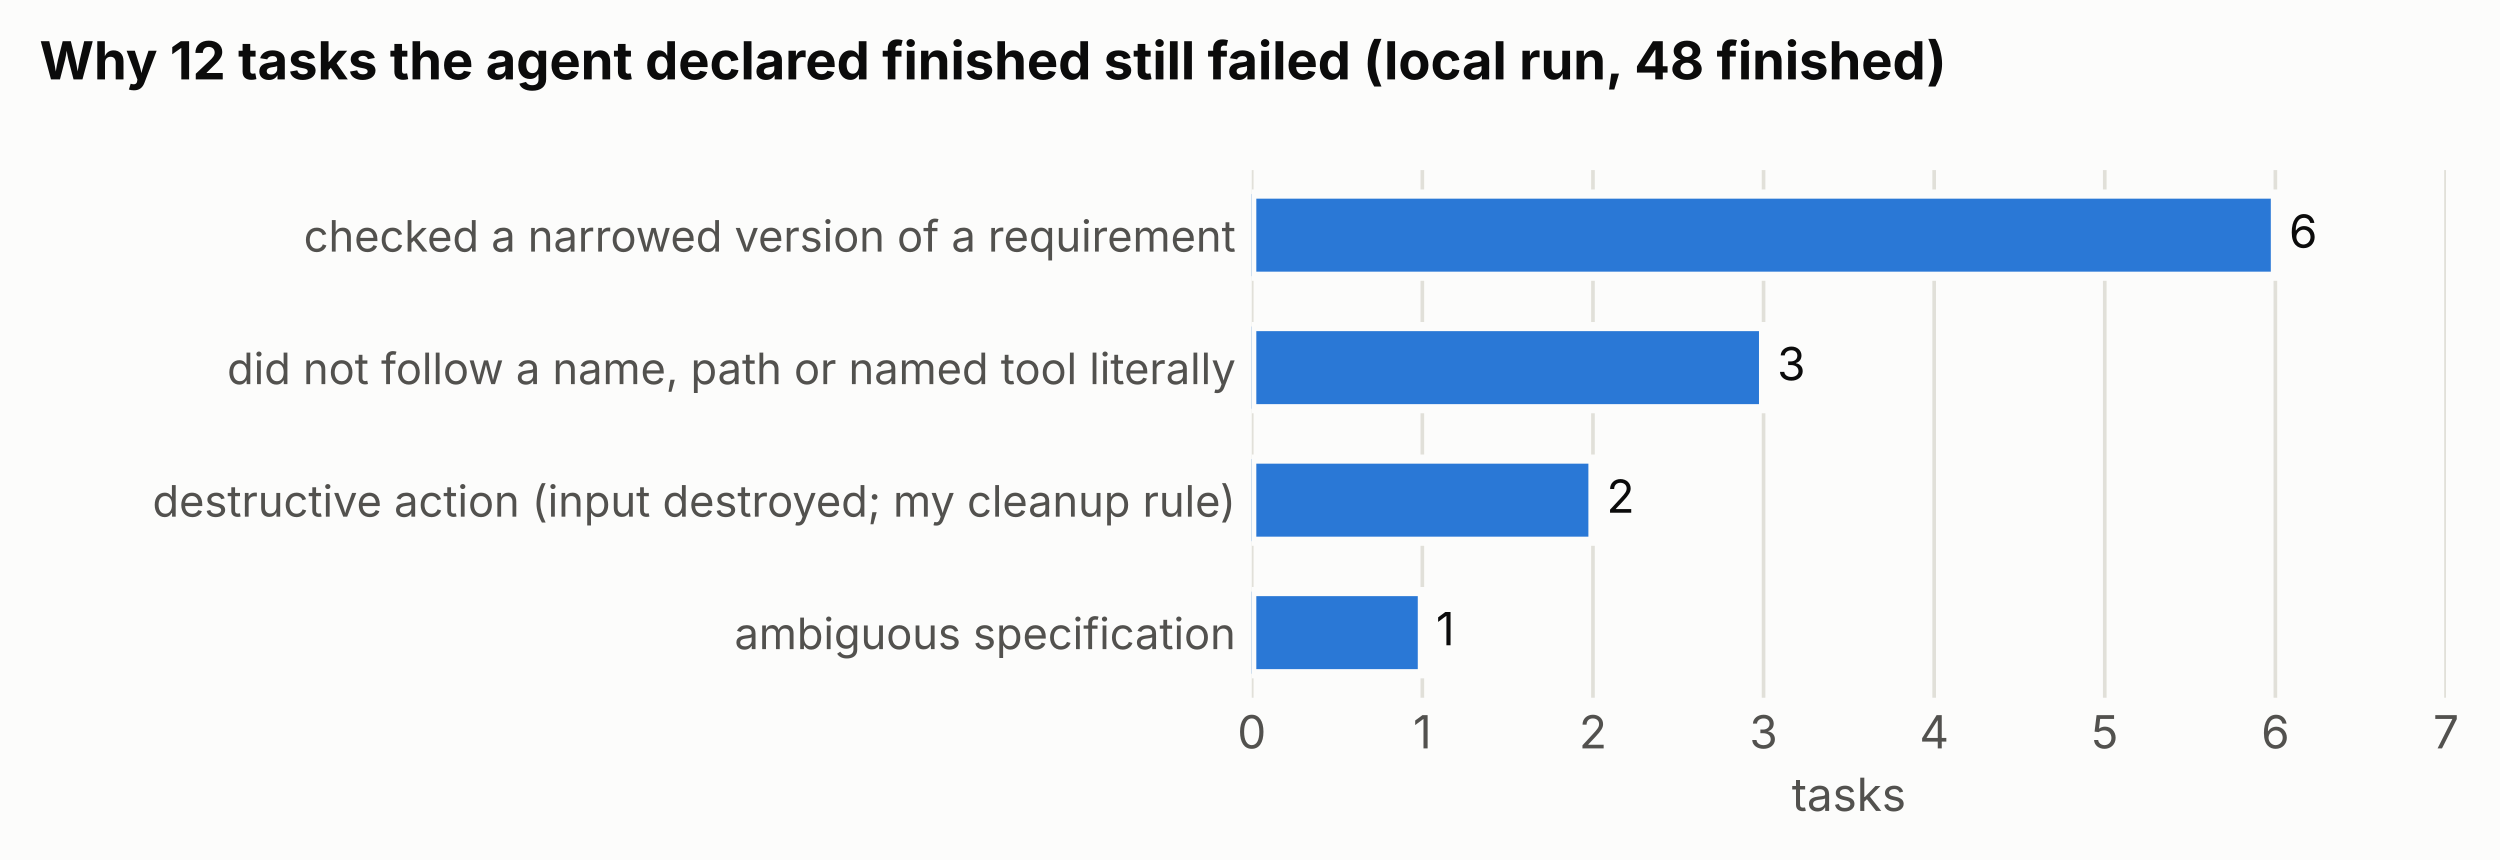
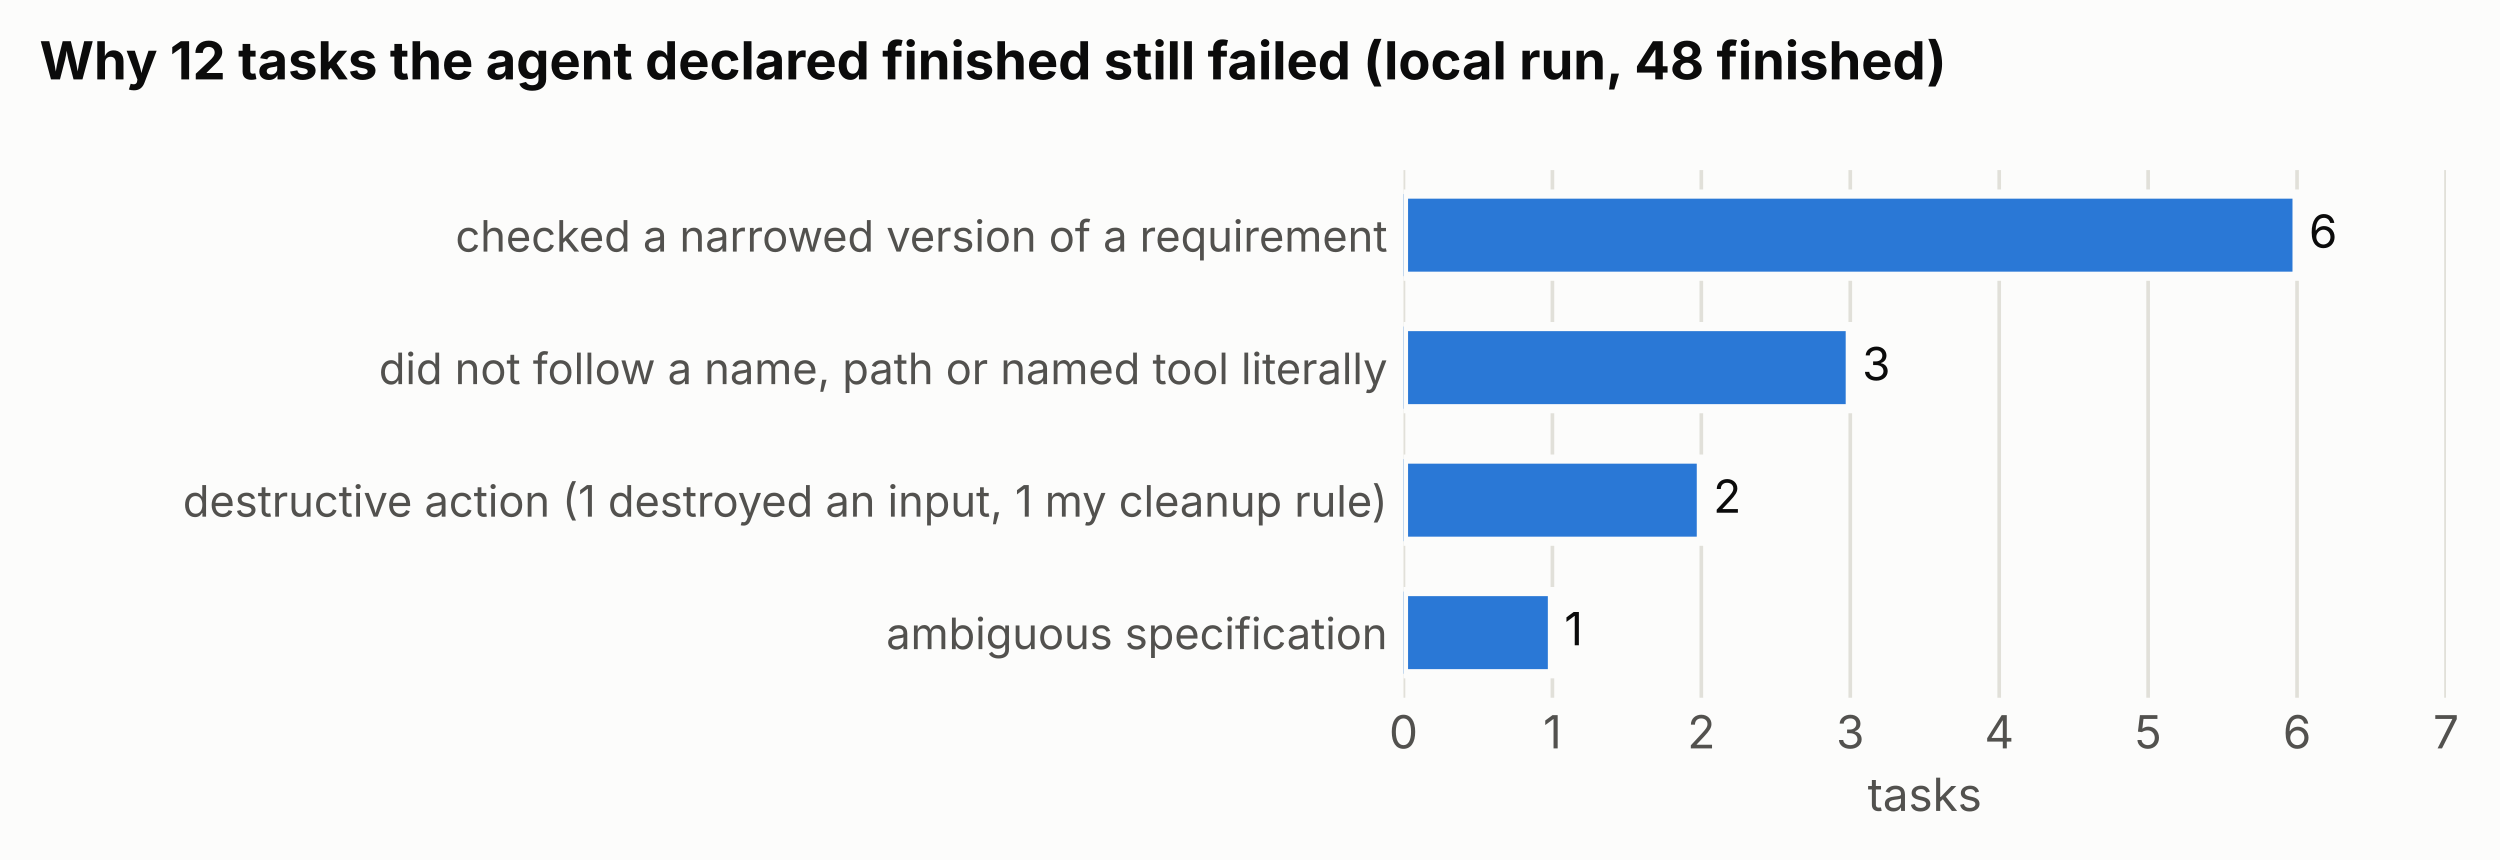
<svg xmlns="http://www.w3.org/2000/svg" width="547.145pt" height="188.196pt" viewBox="0 0 547.145 188.196" version="1.1">
  <defs>
    <style type="text/css">*{stroke-linejoin: round; stroke-linecap: butt}</style>
  </defs>
  <g id="figure_1">
    <g id="patch_1">
      <path d="M 0 188.196  L 547.145 188.196  L 547.145 -0  L 0 -0  z " style="fill: #fcfcfb" />
    </g>
    <g id="axes_1">
      <g id="patch_2">
-         <path d="M 273.954 152.7  L 535.324 152.7  L 535.324 37.224  L 273.954 37.224  z " style="fill: #fcfcfb" />
+         <path d="M 307.164 152.7  L 535.324 152.7  L 535.324 37.224  L 307.164 37.224  z " style="fill: #fcfcfb" />
      </g>
      <g id="matplotlib.axis_1">
        <g id="xtick_1">
          <g id="line2d_1">
-             <path d="M 273.954 152.7  L 273.954 37.224  " clip-path="url(#pb94afb45a2)" style="fill: none; stroke: #e1e0d9; stroke-width: 0.8; stroke-linecap: square" />
+             <path d="M 307.164 152.7  L 307.164 37.224  " clip-path="url(#p91f14a0f75)" style="fill: none; stroke: #e1e0d9; stroke-width: 0.8; stroke-linecap: square" />
          </g>
          <g id="line2d_2" />
          <g id="text_1">
-             <text style="font-size: 10px; font-family: 'Inter', 'Helvetica Neue', 'Arial', 'DejaVu Sans', sans-serif; text-anchor: middle; fill: #52514e" x="273.954" y="163.798" transform="rotate(-0 273.9536 163.7984)">0</text>
+             <text style="font-size: 10px; font-family: 'Inter', 'Helvetica Neue', 'Arial', 'DejaVu Sans', sans-serif; text-anchor: middle; fill: #52514e" x="307.164" y="163.798" transform="rotate(-0 307.1636 163.7984)">0</text>
          </g>
        </g>
        <g id="xtick_2">
          <g id="line2d_3">
-             <path d="M 311.292 152.7  L 311.292 37.224  " clip-path="url(#pb94afb45a2)" style="fill: none; stroke: #e1e0d9; stroke-width: 0.8; stroke-linecap: square" />
+             <path d="M 339.758 152.7  L 339.758 37.224  " clip-path="url(#p91f14a0f75)" style="fill: none; stroke: #e1e0d9; stroke-width: 0.8; stroke-linecap: square" />
          </g>
          <g id="line2d_4" />
          <g id="text_2">
-             <text style="font-size: 10px; font-family: 'Inter', 'Helvetica Neue', 'Arial', 'DejaVu Sans', sans-serif; text-anchor: middle; fill: #52514e" x="311.292" y="163.798" transform="rotate(-0 311.2922 163.7984)">1</text>
+             <text style="font-size: 10px; font-family: 'Inter', 'Helvetica Neue', 'Arial', 'DejaVu Sans', sans-serif; text-anchor: middle; fill: #52514e" x="339.758" y="163.798" transform="rotate(-0 339.7579 163.7984)">1</text>
          </g>
        </g>
        <g id="xtick_3">
          <g id="line2d_5">
-             <path d="M 348.631 152.7  L 348.631 37.224  " clip-path="url(#pb94afb45a2)" style="fill: none; stroke: #e1e0d9; stroke-width: 0.8; stroke-linecap: square" />
+             <path d="M 372.352 152.7  L 372.352 37.224  " clip-path="url(#p91f14a0f75)" style="fill: none; stroke: #e1e0d9; stroke-width: 0.8; stroke-linecap: square" />
          </g>
          <g id="line2d_6" />
          <g id="text_3">
-             <text style="font-size: 10px; font-family: 'Inter', 'Helvetica Neue', 'Arial', 'DejaVu Sans', sans-serif; text-anchor: middle; fill: #52514e" x="348.631" y="163.798" transform="rotate(-0 348.6307 163.7984)">2</text>
+             <text style="font-size: 10px; font-family: 'Inter', 'Helvetica Neue', 'Arial', 'DejaVu Sans', sans-serif; text-anchor: middle; fill: #52514e" x="372.352" y="163.798" transform="rotate(-0 372.3522 163.7984)">2</text>
          </g>
        </g>
        <g id="xtick_4">
          <g id="line2d_7">
-             <path d="M 385.969 152.7  L 385.969 37.224  " clip-path="url(#pb94afb45a2)" style="fill: none; stroke: #e1e0d9; stroke-width: 0.8; stroke-linecap: square" />
+             <path d="M 404.946 152.7  L 404.946 37.224  " clip-path="url(#p91f14a0f75)" style="fill: none; stroke: #e1e0d9; stroke-width: 0.8; stroke-linecap: square" />
          </g>
          <g id="line2d_8" />
          <g id="text_4">
-             <text style="font-size: 10px; font-family: 'Inter', 'Helvetica Neue', 'Arial', 'DejaVu Sans', sans-serif; text-anchor: middle; fill: #52514e" x="385.969" y="163.798" transform="rotate(-0 385.9693 163.7984)">3</text>
+             <text style="font-size: 10px; font-family: 'Inter', 'Helvetica Neue', 'Arial', 'DejaVu Sans', sans-serif; text-anchor: middle; fill: #52514e" x="404.946" y="163.798" transform="rotate(-0 404.9465 163.7984)">3</text>
          </g>
        </g>
        <g id="xtick_5">
          <g id="line2d_9">
-             <path d="M 423.308 152.7  L 423.308 37.224  " clip-path="url(#pb94afb45a2)" style="fill: none; stroke: #e1e0d9; stroke-width: 0.8; stroke-linecap: square" />
+             <path d="M 437.541 152.7  L 437.541 37.224  " clip-path="url(#p91f14a0f75)" style="fill: none; stroke: #e1e0d9; stroke-width: 0.8; stroke-linecap: square" />
          </g>
          <g id="line2d_10" />
          <g id="text_5">
-             <text style="font-size: 10px; font-family: 'Inter', 'Helvetica Neue', 'Arial', 'DejaVu Sans', sans-serif; text-anchor: middle; fill: #52514e" x="423.308" y="163.798" transform="rotate(-0 423.3079 163.7984)">4</text>
+             <text style="font-size: 10px; font-family: 'Inter', 'Helvetica Neue', 'Arial', 'DejaVu Sans', sans-serif; text-anchor: middle; fill: #52514e" x="437.541" y="163.798" transform="rotate(-0 437.5407 163.7984)">4</text>
          </g>
        </g>
        <g id="xtick_6">
          <g id="line2d_11">
-             <path d="M 460.646 152.7  L 460.646 37.224  " clip-path="url(#pb94afb45a2)" style="fill: none; stroke: #e1e0d9; stroke-width: 0.8; stroke-linecap: square" />
+             <path d="M 470.135 152.7  L 470.135 37.224  " clip-path="url(#p91f14a0f75)" style="fill: none; stroke: #e1e0d9; stroke-width: 0.8; stroke-linecap: square" />
          </g>
          <g id="line2d_12" />
          <g id="text_6">
-             <text style="font-size: 10px; font-family: 'Inter', 'Helvetica Neue', 'Arial', 'DejaVu Sans', sans-serif; text-anchor: middle; fill: #52514e" x="460.646" y="163.798" transform="rotate(-0 460.6465 163.7984)">5</text>
+             <text style="font-size: 10px; font-family: 'Inter', 'Helvetica Neue', 'Arial', 'DejaVu Sans', sans-serif; text-anchor: middle; fill: #52514e" x="470.135" y="163.798" transform="rotate(-0 470.135 163.7984)">5</text>
          </g>
        </g>
        <g id="xtick_7">
          <g id="line2d_13">
-             <path d="M 497.985 152.7  L 497.985 37.224  " clip-path="url(#pb94afb45a2)" style="fill: none; stroke: #e1e0d9; stroke-width: 0.8; stroke-linecap: square" />
+             <path d="M 502.729 152.7  L 502.729 37.224  " clip-path="url(#p91f14a0f75)" style="fill: none; stroke: #e1e0d9; stroke-width: 0.8; stroke-linecap: square" />
          </g>
          <g id="line2d_14" />
          <g id="text_7">
-             <text style="font-size: 10px; font-family: 'Inter', 'Helvetica Neue', 'Arial', 'DejaVu Sans', sans-serif; text-anchor: middle; fill: #52514e" x="497.985" y="163.798" transform="rotate(-0 497.985 163.7984)">6</text>
+             <text style="font-size: 10px; font-family: 'Inter', 'Helvetica Neue', 'Arial', 'DejaVu Sans', sans-serif; text-anchor: middle; fill: #52514e" x="502.729" y="163.798" transform="rotate(-0 502.7293 163.7984)">6</text>
          </g>
        </g>
        <g id="xtick_8">
          <g id="line2d_15">
-             <path d="M 535.324 152.7  L 535.324 37.224  " clip-path="url(#pb94afb45a2)" style="fill: none; stroke: #e1e0d9; stroke-width: 0.8; stroke-linecap: square" />
+             <path d="M 535.324 152.7  L 535.324 37.224  " clip-path="url(#p91f14a0f75)" style="fill: none; stroke: #e1e0d9; stroke-width: 0.8; stroke-linecap: square" />
          </g>
          <g id="line2d_16" />
          <g id="text_8">
            <text style="font-size: 10px; font-family: 'Inter', 'Helvetica Neue', 'Arial', 'DejaVu Sans', sans-serif; text-anchor: middle; fill: #52514e" x="535.324" y="163.798" transform="rotate(-0 535.3236 163.7984)">7</text>
          </g>
        </g>
        <g id="text_9">
-           <text style="font-size: 10px; font-family: 'Inter', 'Helvetica Neue', 'Arial', 'DejaVu Sans', sans-serif; text-anchor: middle; fill: #52514e" x="404.639" y="177.477" transform="rotate(-0 404.6386 177.4766)">tasks</text>
+           <text style="font-size: 10px; font-family: 'Inter', 'Helvetica Neue', 'Arial', 'DejaVu Sans', sans-serif; text-anchor: middle; fill: #52514e" x="421.244" y="177.477" transform="rotate(-0 421.2436 177.4766)">tasks</text>
        </g>
      </g>
      <g id="matplotlib.axis_2">
        <g id="ytick_1">
          <g id="line2d_17" />
          <g id="text_10">
-             <text style="font-size: 9.5px; font-family: 'Inter', 'Helvetica Neue', 'Arial', 'DejaVu Sans', sans-serif; text-anchor: end; fill: #52514e" x="270.454" y="55.072" transform="rotate(-0 270.4536 55.07201)">checked a narrowed version of a requirement</text>
+             <text style="font-size: 9.5px; font-family: 'Inter', 'Helvetica Neue', 'Arial', 'DejaVu Sans', sans-serif; text-anchor: end; fill: #52514e" x="303.664" y="55.072" transform="rotate(-0 303.6636 55.07201)">checked a narrowed version of a requirement</text>
          </g>
        </g>
        <g id="ytick_2">
          <g id="line2d_18" />
          <g id="text_11">
-             <text style="font-size: 9.5px; font-family: 'Inter', 'Helvetica Neue', 'Arial', 'DejaVu Sans', sans-serif; text-anchor: end; fill: #52514e" x="270.454" y="84.072" transform="rotate(-0 270.4536 84.07151)">did not follow a name, path or named tool literally</text>
+             <text style="font-size: 9.5px; font-family: 'Inter', 'Helvetica Neue', 'Arial', 'DejaVu Sans', sans-serif; text-anchor: end; fill: #52514e" x="303.664" y="84.072" transform="rotate(-0 303.6636 84.07151)">did not follow a name, path or named tool literally</text>
          </g>
        </g>
        <g id="ytick_3">
          <g id="line2d_19" />
          <g id="text_12">
-             <text style="font-size: 9.5px; font-family: 'Inter', 'Helvetica Neue', 'Arial', 'DejaVu Sans', sans-serif; text-anchor: end; fill: #52514e" x="270.454" y="113.071" transform="rotate(-0 270.4536 113.071)">destructive action (input destroyed; my cleanup rule)</text>
+             <text style="font-size: 9.5px; font-family: 'Inter', 'Helvetica Neue', 'Arial', 'DejaVu Sans', sans-serif; text-anchor: end; fill: #52514e" x="303.664" y="113.071" transform="rotate(-0 303.6636 113.071)">destructive action (1 destroyed an input, 1 my cleanup rule)</text>
          </g>
        </g>
        <g id="ytick_4">
          <g id="line2d_20" />
          <g id="text_13">
-             <text style="font-size: 9.5px; font-family: 'Inter', 'Helvetica Neue', 'Arial', 'DejaVu Sans', sans-serif; text-anchor: end; fill: #52514e" x="270.454" y="142.071" transform="rotate(-0 270.4536 142.0705)">ambiguous specification</text>
+             <text style="font-size: 9.5px; font-family: 'Inter', 'Helvetica Neue', 'Arial', 'DejaVu Sans', sans-serif; text-anchor: end; fill: #52514e" x="303.664" y="142.071" transform="rotate(-0 303.6636 142.0705)">ambiguous specification</text>
          </g>
        </g>
      </g>
      <g id="patch_3">
-         <path d="M 273.954 60.453  L 497.985 60.453  L 497.985 42.473  L 273.954 42.473  z " clip-path="url(#pb94afb45a2)" style="fill: #2a78d6; stroke: #fcfcfb; stroke-width: 2; stroke-linejoin: miter" />
+         <path d="M 307.164 60.453  L 502.729 60.453  L 502.729 42.473  L 307.164 42.473  z " clip-path="url(#p91f14a0f75)" style="fill: #2a78d6; stroke: #fcfcfb; stroke-width: 2; stroke-linejoin: miter" />
      </g>
      <g id="patch_4">
-         <path d="M 273.954 89.452  L 385.969 89.452  L 385.969 71.472  L 273.954 71.472  z " clip-path="url(#pb94afb45a2)" style="fill: #2a78d6; stroke: #fcfcfb; stroke-width: 2; stroke-linejoin: miter" />
+         <path d="M 307.164 89.452  L 404.946 89.452  L 404.946 71.472  L 307.164 71.472  z " clip-path="url(#p91f14a0f75)" style="fill: #2a78d6; stroke: #fcfcfb; stroke-width: 2; stroke-linejoin: miter" />
      </g>
      <g id="patch_5">
-         <path d="M 273.954 118.452  L 348.631 118.452  L 348.631 100.472  L 273.954 100.472  z " clip-path="url(#pb94afb45a2)" style="fill: #2a78d6; stroke: #fcfcfb; stroke-width: 2; stroke-linejoin: miter" />
+         <path d="M 307.164 118.452  L 372.352 118.452  L 372.352 100.472  L 307.164 100.472  z " clip-path="url(#p91f14a0f75)" style="fill: #2a78d6; stroke: #fcfcfb; stroke-width: 2; stroke-linejoin: miter" />
      </g>
      <g id="patch_6">
-         <path d="M 273.954 147.451  L 311.292 147.451  L 311.292 129.471  L 273.954 129.471  z " clip-path="url(#pb94afb45a2)" style="fill: #2a78d6; stroke: #fcfcfb; stroke-width: 2; stroke-linejoin: miter" />
+         <path d="M 307.164 147.451  L 339.758 147.451  L 339.758 129.471  L 307.164 129.471  z " clip-path="url(#p91f14a0f75)" style="fill: #2a78d6; stroke: #fcfcfb; stroke-width: 2; stroke-linejoin: miter" />
      </g>
      <g id="text_14">
-         <text style="font-size: 10px; font-family: 'Inter', 'Helvetica Neue', 'Arial', 'DejaVu Sans', sans-serif; text-anchor: start; fill: #0b0b0b" x="500.972" y="54.222" transform="rotate(-0 500.9721 54.22213)">6</text>
+         <text style="font-size: 10px; font-family: 'Inter', 'Helvetica Neue', 'Arial', 'DejaVu Sans', sans-serif; text-anchor: start; fill: #0b0b0b" x="505.337" y="54.222" transform="rotate(-0 505.3369 54.22213)">6</text>
      </g>
      <g id="text_15">
-         <text style="font-size: 10px; font-family: 'Inter', 'Helvetica Neue', 'Arial', 'DejaVu Sans', sans-serif; text-anchor: start; fill: #0b0b0b" x="388.956" y="83.222" transform="rotate(-0 388.9564 83.22163)">3</text>
+         <text style="font-size: 10px; font-family: 'Inter', 'Helvetica Neue', 'Arial', 'DejaVu Sans', sans-serif; text-anchor: start; fill: #0b0b0b" x="407.554" y="83.222" transform="rotate(-0 407.554 83.22163)">3</text>
      </g>
      <g id="text_16">
-         <text style="font-size: 10px; font-family: 'Inter', 'Helvetica Neue', 'Arial', 'DejaVu Sans', sans-serif; text-anchor: start; fill: #0b0b0b" x="351.618" y="112.221" transform="rotate(-0 351.6178 112.2211)">2</text>
+         <text style="font-size: 10px; font-family: 'Inter', 'Helvetica Neue', 'Arial', 'DejaVu Sans', sans-serif; text-anchor: start; fill: #0b0b0b" x="374.96" y="112.221" transform="rotate(-0 374.9597 112.2211)">2</text>
      </g>
      <g id="text_17">
-         <text style="font-size: 10px; font-family: 'Inter', 'Helvetica Neue', 'Arial', 'DejaVu Sans', sans-serif; text-anchor: start; fill: #0b0b0b" x="314.279" y="141.221" transform="rotate(-0 314.2793 141.2206)">1</text>
+         <text style="font-size: 10px; font-family: 'Inter', 'Helvetica Neue', 'Arial', 'DejaVu Sans', sans-serif; text-anchor: start; fill: #0b0b0b" x="342.365" y="141.221" transform="rotate(-0 342.3654 141.2206)">1</text>
      </g>
    </g>
    <g id="text_18">
      <text style="font-weight: 700; font-size: 11.5px; font-family: 'Inter', 'Helvetica Neue', 'Arial', 'DejaVu Sans', sans-serif; text-anchor: start; fill: #0b0b0b" x="8.64" y="17.378" transform="rotate(-0 8.64 17.3782)">Why 12 tasks the agent declared finished still failed (local run, 48 finished)</text>
    </g>
  </g>
  <defs>
-     <clipPath id="pb94afb45a2">
-       <rect x="273.954" y="37.224" width="261.37" height="115.476" />
+     <clipPath id="p91f14a0f75">
+       <rect x="307.164" y="37.224" width="228.16" height="115.476" />
    </clipPath>
  </defs>
</svg>
